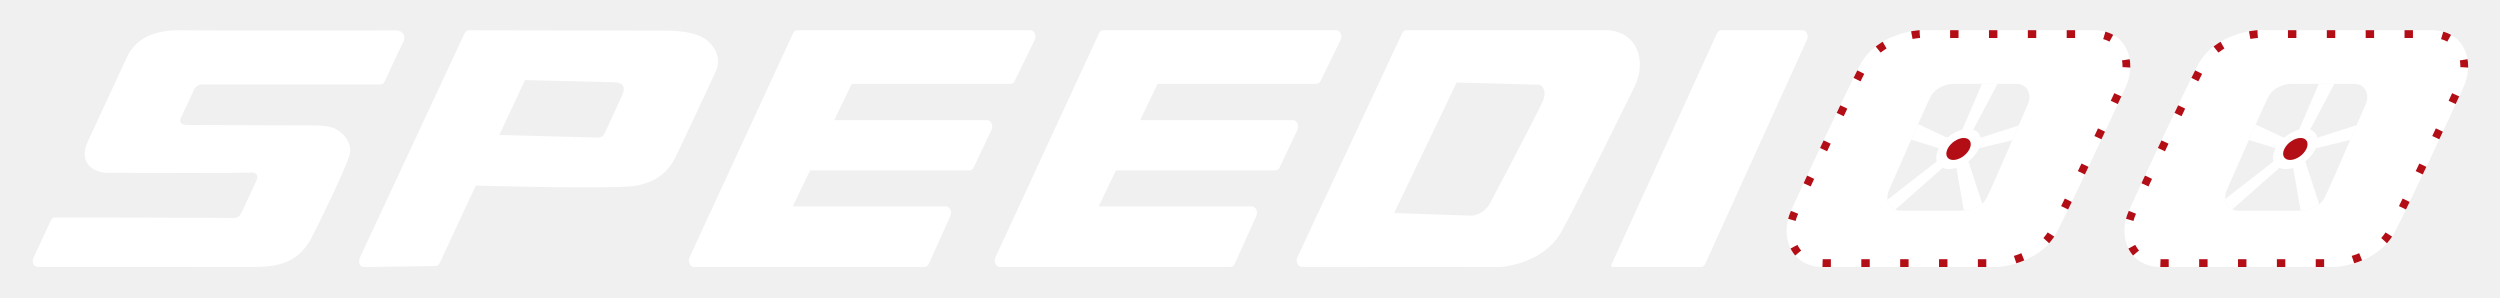
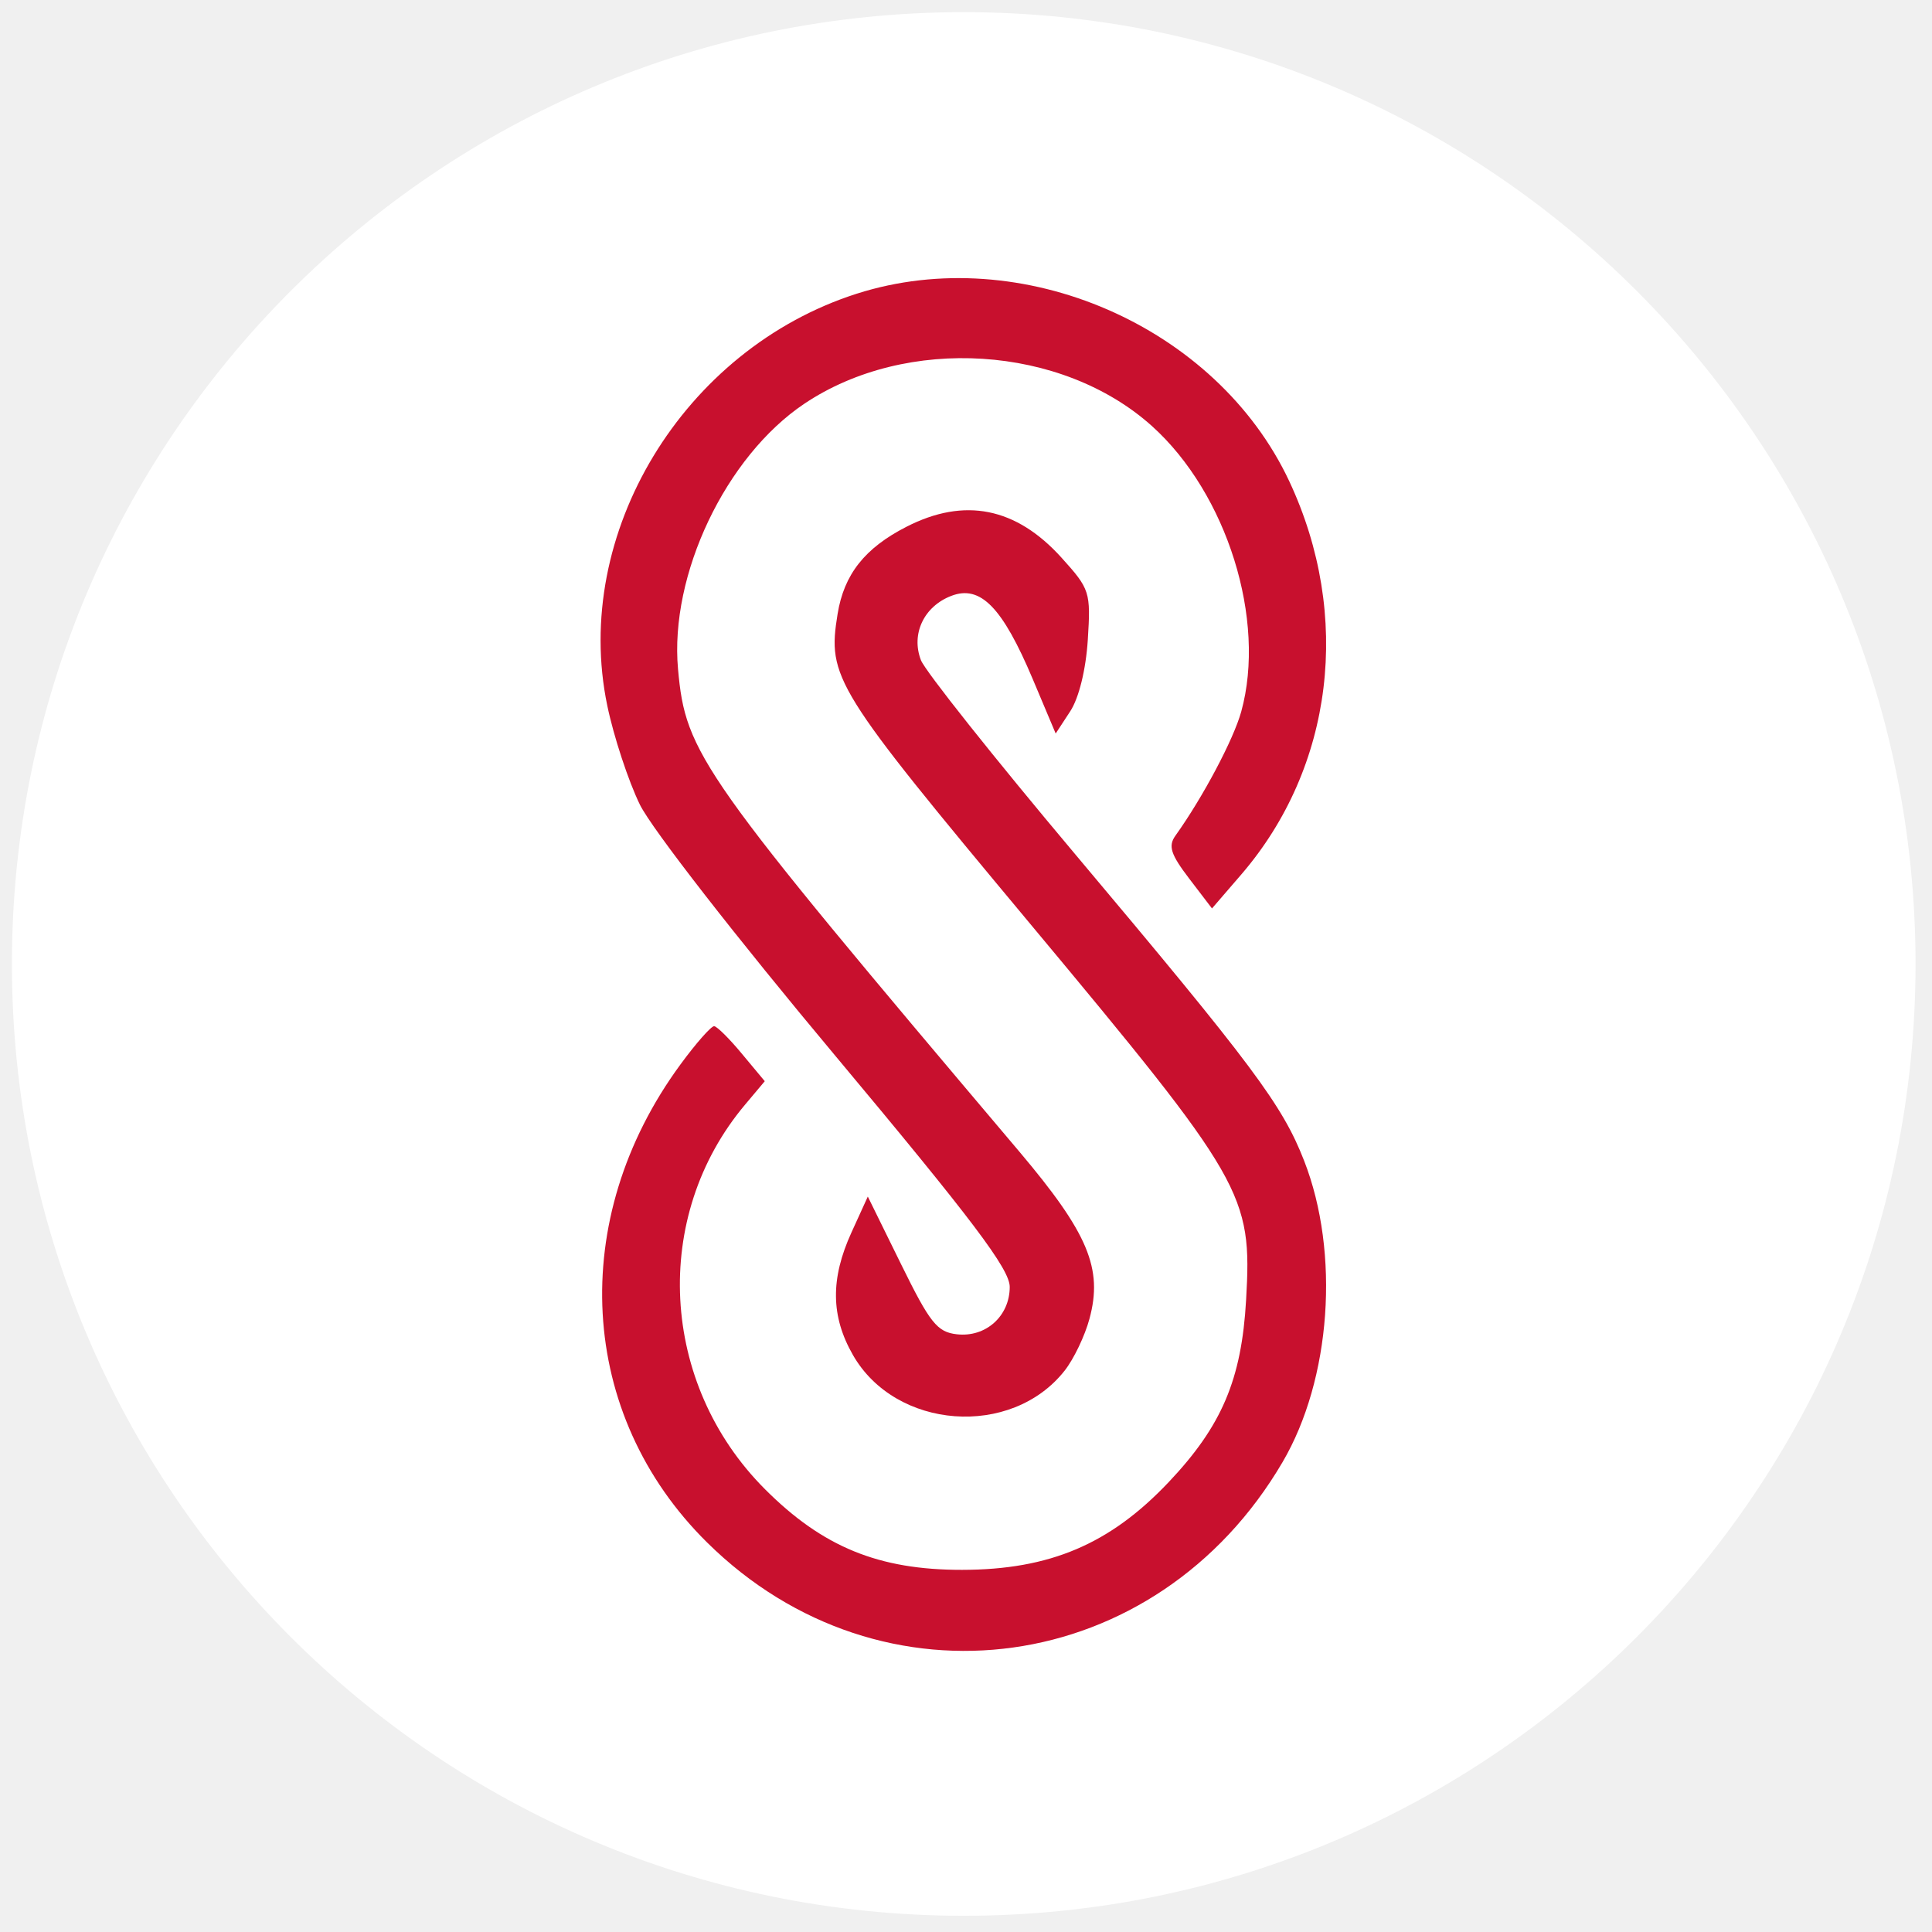
- <svg xmlns="http://www.w3.org/2000/svg" class="sg-logo " viewBox="104 446 386 46">
-   <style>.ch,.tyre,.spin{fill:#FFFFFF}.tread{fill:none;stroke:#B30D16;stroke-width:2.4;stroke-dasharray:1.3 4.7}.plug{fill:#B30D16}.arc,.glow{display:none}</style>
-   <g class="word">
-     <path class="ch" fill-rule="evenodd" d="M 134.023 459.715 C 133.324 461.18 132.469 463.086 131.984 464.098 C 131.375 465.375 132.75 465.309 133.293 465.309 L 150.59 465.363 C 152.434 465.367 154.645 465.246 155.887 465.949 C 157.188 466.68 158.539 468.203 157.898 470.168 C 157.16 472.414 153.219 480.668 151.98 482.926 C 149.867 486.773 146.566 487.219 143.086 487.223 L 109.887 487.211 C 109.078 487.211 108.879 486.328 109.227 485.688 L 111.863 480.02 C 112.004 479.723 112.258 479.57 112.527 479.574 C 121.781 479.594 130.195 479.594 139.449 479.648 C 140.406 479.656 140.84 479.781 141.34 478.734 C 142.07 477.207 142.973 475.227 143.625 473.812 C 143.945 473.121 143.535 472.57 142.746 472.637 C 141.348 472.754 125.449 472.672 120.613 472.68 C 118.566 472.68 115.98 471.238 117.559 467.852 C 119.672 463.32 121.457 459.418 123.625 454.785 C 124.926 452.004 127.676 450.641 131.746 450.676 C 140.723 450.754 156.719 450.695 165.129 450.695 C 166.199 450.695 166.824 451.527 166.145 452.77 C 165.234 454.434 163.824 457.762 163.387 458.59 C 163.148 459.051 162.84 459.043 162.496 459.043 L 136.227 459.039 C 135.246 459.035 134.539 458.883 134.023 459.715 " />
-     <path class="ch" fill-rule="evenodd" d="M 176.418 450.676 L 206.434 450.727 C 208.391 450.715 211.469 450.848 213.195 452.25 C 214.543 453.348 215.352 455.16 214.539 456.957 C 213.016 460.32 209.586 467.562 208.48 469.895 C 207.793 471.352 207.164 472.223 205.93 473.156 C 204.953 473.895 203.562 474.461 202.07 474.688 C 198.293 475.262 177.461 474.652 177.461 474.652 L 172.035 486.293 L 171.879 486.625 C 171.742 486.918 171.496 487.066 171.227 487.07 L 160.27 487.23 C 159.461 487.242 159.277 486.41 159.59 485.734 C 164.887 474.355 170.355 462.688 175.672 451.273 C 175.848 450.898 176.047 450.672 176.418 450.676 Z M 181.09 466.836 L 185.066 458.363 L 198.516 458.695 C 200.395 458.672 200.695 459.508 199.902 461.078 L 197.574 466.121 C 197.141 467.066 196.984 467.262 195.969 467.234 Z M 181.09 466.836 " />
-     <path class="ch" fill-rule="evenodd" d="M 210.465 485.738 L 226.441 451.16 C 226.59 450.844 226.84 450.664 227.129 450.664 L 263.078 450.664 C 263.691 450.664 264.078 451.504 263.754 452.168 L 260.672 458.48 C 260.523 458.785 260.277 458.953 259.992 458.953 L 235.5 458.953 L 232.809 464.551 L 256.41 464.555 C 257.02 464.555 257.406 465.379 257.09 466.043 L 254.359 471.82 C 254.215 472.129 253.969 472.309 253.68 472.309 L 229.078 472.305 L 226.398 477.871 L 250.051 477.871 C 250.656 477.871 251.043 478.68 250.742 479.348 L 247.414 486.719 C 247.27 487.039 247.02 487.223 246.727 487.223 L 211.148 487.223 C 210.543 487.223 210.156 486.402 210.465 485.738 " />
-     <path class="ch" fill-rule="evenodd" d="M 257.695 485.738 L 273.676 451.16 C 273.82 450.844 274.07 450.664 274.363 450.664 L 310.309 450.664 C 310.926 450.664 311.309 451.504 310.984 452.168 L 307.902 458.48 C 307.754 458.785 307.512 458.953 307.227 458.953 L 282.73 458.953 L 280.039 464.551 L 303.641 464.555 C 304.254 464.555 304.637 465.379 304.324 466.043 L 301.594 471.82 C 301.445 472.129 301.199 472.309 300.91 472.309 L 276.309 472.305 L 273.633 477.871 L 297.281 477.871 C 297.887 477.871 298.273 478.68 297.973 479.348 L 294.648 486.719 C 294.504 487.039 294.25 487.223 293.957 487.223 L 258.383 487.223 C 257.773 487.223 257.391 486.402 257.695 485.738 " />
-     <path class="ch" fill-rule="evenodd" d="M 320.484 451.156 L 304.316 485.715 C 304.004 486.379 304.391 487.203 305 487.203 L 335.645 487.223 C 335.645 487.223 342.227 486.891 345.094 481.75 C 347.477 477.48 354.156 463.875 356.379 459.367 C 358.34 455.379 356.773 450.664 351.805 450.664 L 321.168 450.664 C 320.879 450.664 320.629 450.844 320.484 451.156 Z M 319.258 478.891 L 328.902 458.746 L 341.543 459.078 C 341.945 458.992 342.91 459.824 342.258 461.48 C 341.609 463.141 334.051 477.398 334.051 477.398 C 334.051 477.398 333.27 479.059 331.25 479.305 Z M 319.258 478.891 " />
-     <path class="ch" fill-rule="evenodd" d="M 352.93 486.586 L 369.098 451.164 C 369.246 450.848 369.496 450.664 369.789 450.664 L 382.301 450.664 C 382.906 450.664 383.293 451.473 382.992 452.141 L 367.297 486.719 C 367.152 487.039 366.902 487.223 366.605 487.223 L 352.906 487.223 C 352.723 487.191 352.758 486.965 352.93 486.586 " />
-   </g>
-   <g class="wheel">
-     <clipPath id="xt0">
-       <path d="M 400.363 450.664 C 400.363 450.664 393.793 450.996 391.137 456.137 C 388.934 460.406 382.57 474.012 380.535 478.52 C 378.734 482.508 380.496 487.223 385.465 487.223 C 394.449 487.223 403.426 487.215 412.406 487.223 C 412.406 487.223 418.973 486.891 421.629 481.75 C 423.836 477.48 430.199 463.875 432.234 459.367 C 434.035 455.379 432.27 450.664 427.305 450.664 C 418.32 450.664 409.344 450.668 400.363 450.664 Z M 405.445 458.945 C 405.445 458.945 403.043 459.066 402.074 460.945 C 401.27 462.504 396.406 473.695 395.664 475.344 C 395.004 476.801 395.648 478.523 397.465 478.523 C 400.746 478.523 404.113 478.52 407.395 478.523 C 407.395 478.523 409.793 478.402 410.762 476.523 C 411.57 474.965 416.344 463.77 417.09 462.125 C 417.746 460.668 417.102 458.945 415.289 458.945 C 412.004 458.945 408.727 458.945 405.445 458.945" clip-rule="evenodd" />
-     </clipPath>
-     <clipPath id="xr0">
-       <path d="M 405.445 458.945 C 405.445 458.945 403.043 459.066 402.074 460.945 C 401.27 462.504 396.406 473.695 395.664 475.344 C 395.004 476.801 395.648 478.523 397.465 478.523 C 400.746 478.523 404.113 478.52 407.395 478.523 C 407.395 478.523 409.793 478.402 410.762 476.523 C 411.57 474.965 416.344 463.77 417.09 462.125 C 417.746 460.668 417.102 458.945 415.289 458.945 C 412.004 458.945 408.727 458.945 405.445 458.945" />
-     </clipPath>
-     <path class="tyre" fill-rule="evenodd" d="M 400.363 450.664 C 400.363 450.664 393.793 450.996 391.137 456.137 C 388.934 460.406 382.57 474.012 380.535 478.52 C 378.734 482.508 380.496 487.223 385.465 487.223 C 394.449 487.223 403.426 487.215 412.406 487.223 C 412.406 487.223 418.973 486.891 421.629 481.75 C 423.836 477.48 430.199 463.875 432.234 459.367 C 434.035 455.379 432.27 450.664 427.305 450.664 C 418.32 450.664 409.344 450.668 400.363 450.664 Z M 405.445 458.945 C 405.445 458.945 403.043 459.066 402.074 460.945 C 401.27 462.504 396.406 473.695 395.664 475.344 C 395.004 476.801 395.648 478.523 397.465 478.523 C 400.746 478.523 404.113 478.52 407.395 478.523 C 407.395 478.523 409.793 478.402 410.762 476.523 C 411.57 474.965 416.344 463.77 417.09 462.125 C 417.746 460.668 417.102 458.945 415.289 458.945 C 412.004 458.945 408.727 458.945 405.445 458.945" />
-     <path class="tread" clip-path="url(#xt0)" d="M 400.363 450.664 C 400.363 450.664 393.793 450.996 391.137 456.137 C 388.934 460.406 382.57 474.012 380.535 478.52 C 378.734 482.508 380.496 487.223 385.465 487.223 C 394.449 487.223 403.426 487.215 412.406 487.223 C 412.406 487.223 418.973 486.891 421.629 481.75 C 423.836 477.48 430.199 463.875 432.234 459.367 C 434.035 455.379 432.27 450.664 427.305 450.664 C 418.32 450.664 409.344 450.668 400.363 450.664 Z" />
-     <g clip-path="url(#xr0)">
-       <g class="wpos" transform="translate(406.4 469) skewX(-25.6)">
-         <g class="spin">
-           <path d="M-.7 0 L-1.3 -12 L1.3 -12 L.7 0Z" transform="rotate(0)" />
-           <path d="M-.7 0 L-1.3 -12 L1.3 -12 L.7 0Z" transform="rotate(72)" />
-           <path d="M-.7 0 L-1.3 -12 L1.3 -12 L.7 0Z" transform="rotate(144)" />
-           <path d="M-.7 0 L-1.3 -12 L1.3 -12 L.7 0Z" transform="rotate(216)" />
-           <path d="M-.7 0 L-1.3 -12 L1.3 -12 L.7 0Z" transform="rotate(288)" />
-           <circle r="3.1" />
-         </g>
-         <circle class="plug" r="1.7" />
-         <path class="arc" d="M-.4 -1.3 L.8 .1 L-.6 .5 L.5 1.6" opacity="0" />
-         <circle class="glow" r="6" opacity="0" />
-       </g>
-     </g>
-   </g>
-   <g class="wheel">
-     <clipPath id="xt1">
-       <path d="M 452.527 450.664 C 452.527 450.664 445.957 450.996 443.301 456.137 C 441.094 460.406 434.734 474.012 432.699 478.52 C 430.898 482.508 432.66 487.223 437.629 487.223 C 446.613 487.223 455.59 487.215 464.57 487.223 C 464.57 487.223 471.137 486.891 473.793 481.75 C 476 477.48 482.359 463.875 484.398 459.367 C 486.199 455.379 484.434 450.664 479.465 450.664 C 470.484 450.664 461.508 450.668 452.527 450.664 Z M 457.609 458.945 C 457.609 458.945 455.207 459.066 454.238 460.945 C 453.43 462.504 448.57 473.695 447.824 475.344 C 447.168 476.801 447.812 478.523 449.629 478.523 C 452.91 478.523 456.273 478.52 459.555 478.523 C 459.555 478.523 461.957 478.402 462.926 476.523 C 463.734 474.965 468.508 463.77 469.254 462.125 C 469.91 460.668 469.266 458.945 467.449 458.945 C 464.168 458.945 460.891 458.945 457.609 458.945" clip-rule="evenodd" />
-     </clipPath>
-     <clipPath id="xr1">
-       <path d="M 457.609 458.945 C 457.609 458.945 455.207 459.066 454.238 460.945 C 453.43 462.504 448.57 473.695 447.824 475.344 C 447.168 476.801 447.812 478.523 449.629 478.523 C 452.91 478.523 456.273 478.52 459.555 478.523 C 459.555 478.523 461.957 478.402 462.926 476.523 C 463.734 474.965 468.508 463.77 469.254 462.125 C 469.91 460.668 469.266 458.945 467.449 458.945 C 464.168 458.945 460.891 458.945 457.609 458.945" />
-     </clipPath>
-     <path class="tyre" fill-rule="evenodd" d="M 452.527 450.664 C 452.527 450.664 445.957 450.996 443.301 456.137 C 441.094 460.406 434.734 474.012 432.699 478.52 C 430.898 482.508 432.66 487.223 437.629 487.223 C 446.613 487.223 455.59 487.215 464.57 487.223 C 464.57 487.223 471.137 486.891 473.793 481.75 C 476 477.48 482.359 463.875 484.398 459.367 C 486.199 455.379 484.434 450.664 479.465 450.664 C 470.484 450.664 461.508 450.668 452.527 450.664 Z M 457.609 458.945 C 457.609 458.945 455.207 459.066 454.238 460.945 C 453.43 462.504 448.57 473.695 447.824 475.344 C 447.168 476.801 447.812 478.523 449.629 478.523 C 452.91 478.523 456.273 478.52 459.555 478.523 C 459.555 478.523 461.957 478.402 462.926 476.523 C 463.734 474.965 468.508 463.77 469.254 462.125 C 469.91 460.668 469.266 458.945 467.449 458.945 C 464.168 458.945 460.891 458.945 457.609 458.945" />
-     <path class="tread" clip-path="url(#xt1)" d="M 452.527 450.664 C 452.527 450.664 445.957 450.996 443.301 456.137 C 441.094 460.406 434.734 474.012 432.699 478.52 C 430.898 482.508 432.66 487.223 437.629 487.223 C 446.613 487.223 455.59 487.215 464.57 487.223 C 464.57 487.223 471.137 486.891 473.793 481.75 C 476 477.48 482.359 463.875 484.398 459.367 C 486.199 455.379 484.434 450.664 479.465 450.664 C 470.484 450.664 461.508 450.668 452.527 450.664 Z" />
-     <g clip-path="url(#xr1)">
-       <g class="wpos" transform="translate(458.4 469) skewX(-25.6)">
-         <g class="spin">
-           <path d="M-.7 0 L-1.3 -12 L1.3 -12 L.7 0Z" transform="rotate(0)" />
-           <path d="M-.7 0 L-1.3 -12 L1.3 -12 L.7 0Z" transform="rotate(72)" />
-           <path d="M-.7 0 L-1.3 -12 L1.3 -12 L.7 0Z" transform="rotate(144)" />
-           <path d="M-.7 0 L-1.3 -12 L1.3 -12 L.7 0Z" transform="rotate(216)" />
-           <path d="M-.7 0 L-1.3 -12 L1.3 -12 L.7 0Z" transform="rotate(288)" />
-           <circle r="3.1" />
-         </g>
-         <circle class="plug" r="1.7" />
-         <path class="arc" d="M-.4 -1.3 L.8 .1 L-.6 .5 L.5 1.6" opacity="0" />
-         <circle class="glow" r="6" opacity="0" />
-       </g>
-     </g>
-   </g>
+ <svg xmlns="http://www.w3.org/2000/svg" viewBox="0 0 243 243">
+   <path fill="#FFFFFF" d="M240.93 121.24C240.93 187.36 187.33 240.96 121.22 240.96C55.10 240.96 1.50 187.36 1.50 121.24C1.50 55.13 55.10 1.53 121.22 1.53C187.33 1.53 240.93 55.13 240.93 121.24Z" />
+   <path fill="#C8102E" fill-rule="evenodd" d="M107.76 36.94C85.94 43.92 71.87 67.13 76.38 88.74C77.19 92.65 79.04 98.25 80.48 101.20C81.97 104.24 92.63 117.94 105.06 132.79C122.31 153.42 127.00 159.63 127.00 161.86C127.00 165.54 123.98 168.24 120.34 167.82C117.87 167.54 116.96 166.39 113.33 159.00L109.15 150.50L107.10 155.00C104.44 160.83 104.49 165.55 107.27 170.41C112.64 179.83 127.21 180.91 133.91 172.39C135.06 170.93 136.46 168.00 137.03 165.87C138.74 159.55 136.86 155.09 128.21 144.85C87.95 97.25 86.25 94.85 85.28 84.16C84.20 72.29 91.28 57.42 101.15 50.79C114.02 42.15 133.55 43.40 144.89 53.59C154.33 62.08 159.30 77.97 156.12 89.50C155.15 93.01 151.30 100.27 147.84 105.11C146.91 106.41 147.25 107.46 149.56 110.49L152.44 114.26L156.14 109.97C167.73 96.50 170.06 77.42 162.17 60.55C153.01 40.99 128.45 30.33 107.76 36.94ZM114.02 66.25C108.77 68.93 106.16 72.24 105.35 77.22C104.05 85.24 104.86 86.55 129.52 116.13C156.54 148.54 157.50 150.21 156.73 163.50C156.16 173.51 153.68 179.35 146.99 186.42C139.61 194.22 132.03 197.44 121.00 197.45C110.52 197.46 103.48 194.58 96.22 187.31C82.97 174.05 81.88 152.99 93.72 138.93L96.19 135.99L93.34 132.57C91.78 130.68 90.20 129.11 89.83 129.07C89.47 129.03 87.55 131.20 85.58 133.89C71.30 153.34 72.67 177.94 88.93 194.00C110.90 215.72 145.50 210.89 161.31 183.91C167.42 173.50 168.56 157.61 164.03 146.00C161.30 138.99 157.61 134.04 135.14 107.33C125.04 95.32 116.35 84.39 115.83 83.03C114.56 79.73 116.22 76.25 119.67 74.94C123.32 73.55 126.08 76.38 129.89 85.40L132.78 92.26L134.60 89.48C135.70 87.81 136.58 84.23 136.82 80.47C137.20 74.46 137.09 74.10 133.51 70.14C127.80 63.82 121.31 62.52 114.02 66.25Z" />
</svg>
